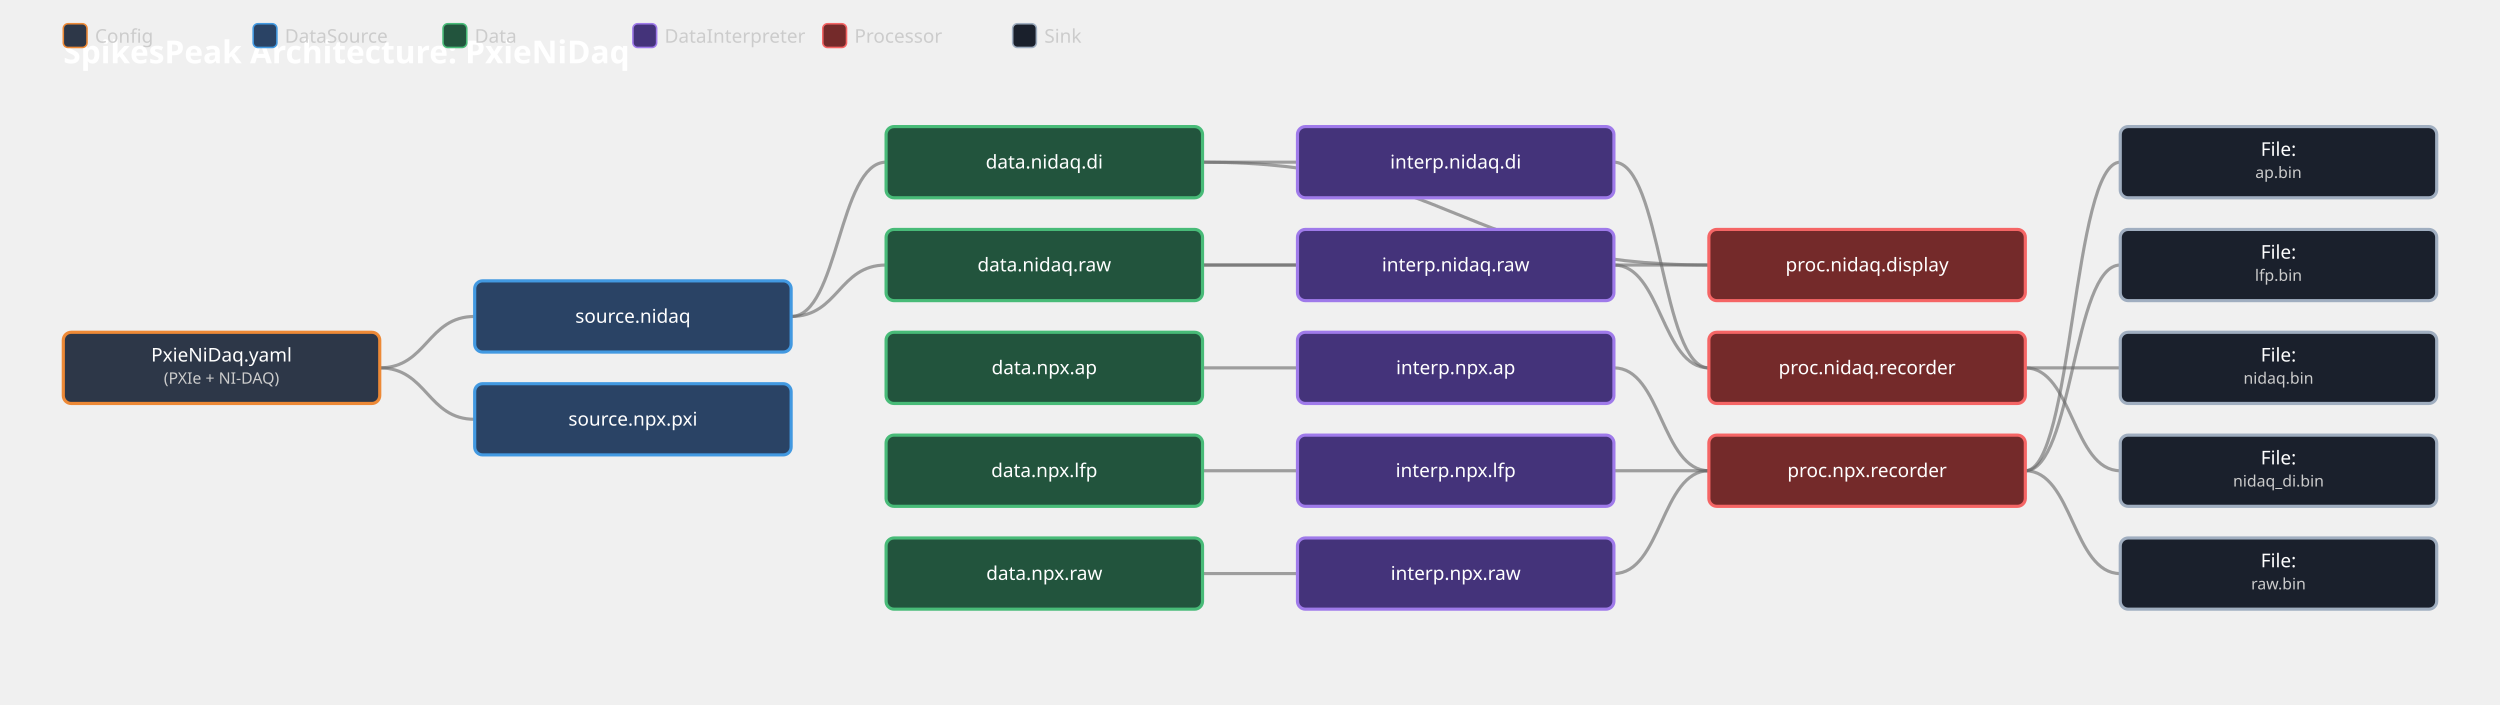
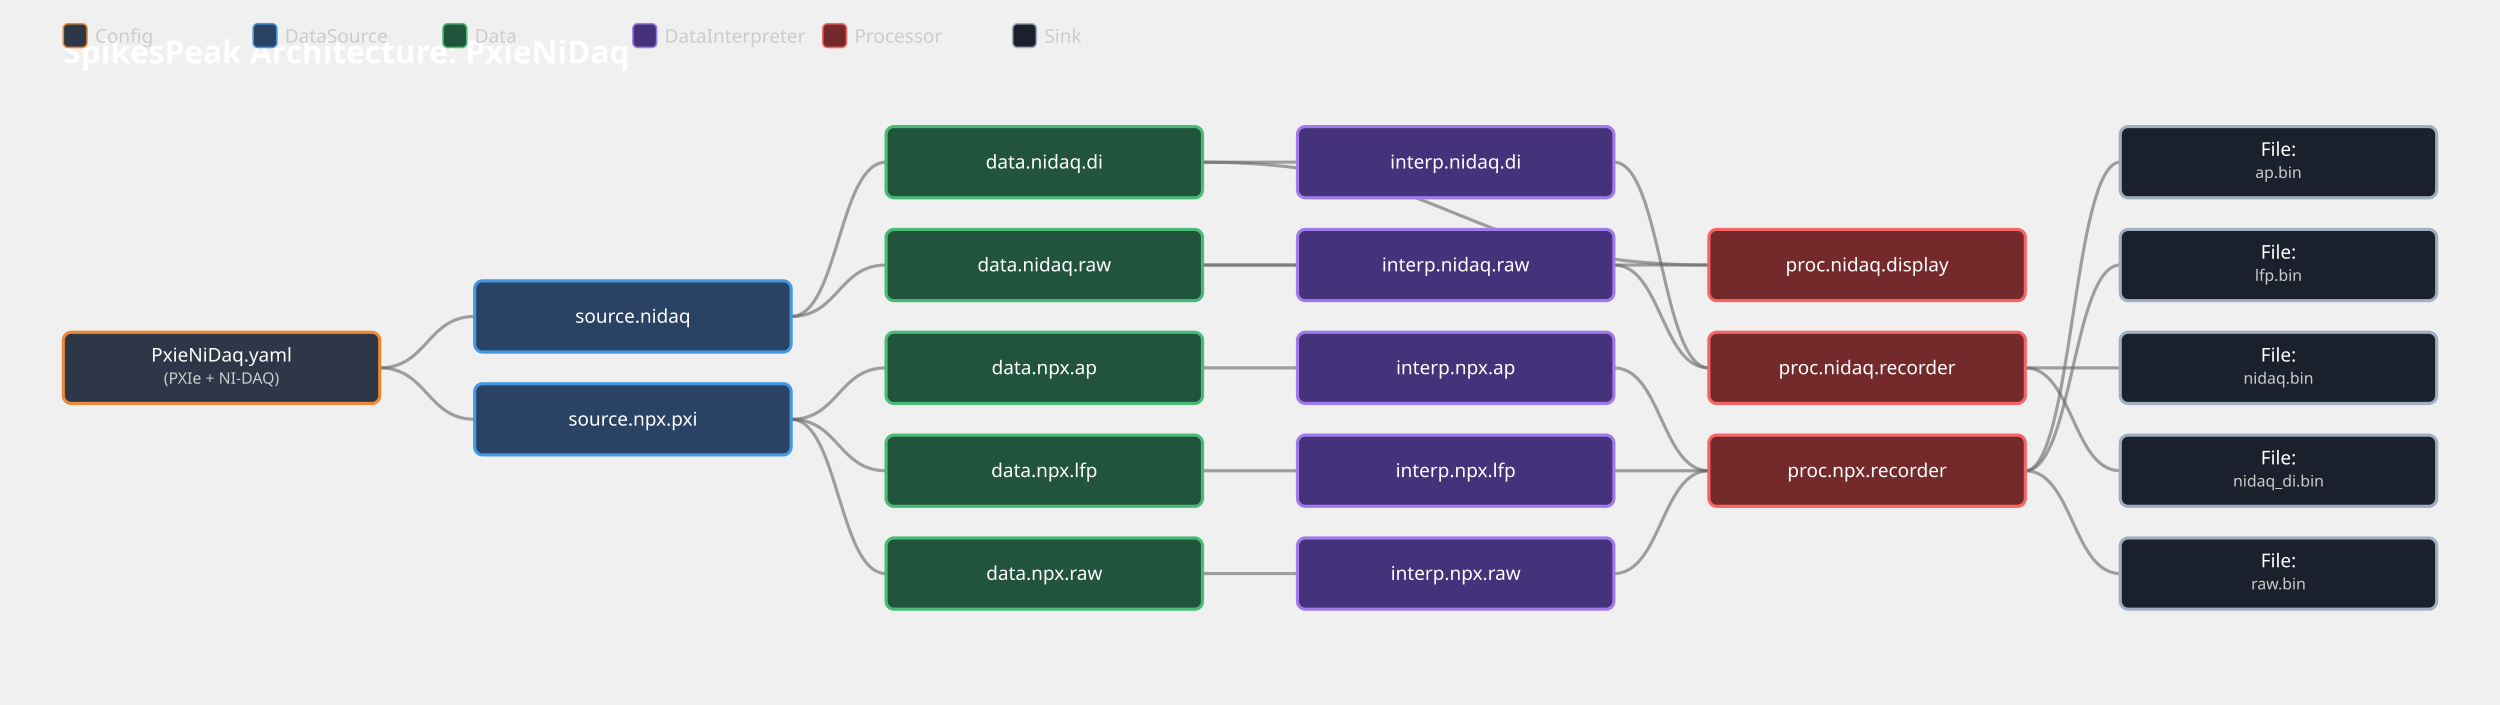
<svg xmlns="http://www.w3.org/2000/svg" width="1580.0" height="445.0" style="background-color: #1a1a1a;">
  <text x="40" y="40" fill="#fff" font-family="sans-serif" font-size="20" font-weight="bold">SpikesPeak Architecture: PxieNiDaq</text>
  <g id="legend">
    <rect x="40" y="15" width="15" height="15" rx="3" fill="#2d3748" stroke="#ed8936" stroke-width="1" />
    <text x="60" y="27" fill="#ccc" font-family="sans-serif" font-size="12">Config</text>
    <rect x="160" y="15" width="15" height="15" rx="3" fill="#2a4365" stroke="#4299e1" stroke-width="1" />
    <text x="180" y="27" fill="#ccc" font-family="sans-serif" font-size="12">DataSource</text>
    <rect x="280" y="15" width="15" height="15" rx="3" fill="#22543d" stroke="#48bb78" stroke-width="1" />
    <text x="300" y="27" fill="#ccc" font-family="sans-serif" font-size="12">Data</text>
    <rect x="400" y="15" width="15" height="15" rx="3" fill="#44337a" stroke="#9f7aea" stroke-width="1" />
    <text x="420" y="27" fill="#ccc" font-family="sans-serif" font-size="12">DataInterpreter</text>
    <rect x="520" y="15" width="15" height="15" rx="3" fill="#742a2a" stroke="#f56565" stroke-width="1" />
    <text x="540" y="27" fill="#ccc" font-family="sans-serif" font-size="12">Processor</text>
    <rect x="640" y="15" width="15" height="15" rx="3" fill="#1a202c" stroke="#a0aec0" stroke-width="1" />
    <text x="660" y="27" fill="#ccc" font-family="sans-serif" font-size="12">Sink</text>
  </g>
  <g id="edges">
    <path d="M 240.0 232.5 C 270.0 232.5, 270.0 200.0, 300.0 200.0" fill="none" stroke="#666" stroke-width="2" opacity="0.6" />
    <path d="M 240.0 232.5 C 270.0 232.5, 270.0 265.0, 300.0 265.0" fill="none" stroke="#666" stroke-width="2" opacity="0.6" />
    <path d="M 760.0 102.5 C 790.0 102.5, 790.0 102.5, 820.0 102.5" fill="none" stroke="#666" stroke-width="2" opacity="0.6" />
    <path d="M 760.0 102.5 C 920.0 102.5, 920.0 167.5, 1080.0 167.5" fill="none" stroke="#666" stroke-width="2" opacity="0.6" />
    <path d="M 760.0 167.5 C 790.0 167.5, 790.0 167.5, 820.0 167.5" fill="none" stroke="#666" stroke-width="2" opacity="0.6" />
    <path d="M 760.0 167.5 C 920.0 167.5, 920.0 167.5, 1080.0 167.5" fill="none" stroke="#666" stroke-width="2" opacity="0.6" />
    <path d="M 760.0 232.5 C 790.0 232.5, 790.0 232.5, 820.0 232.5" fill="none" stroke="#666" stroke-width="2" opacity="0.6" />
    <path d="M 760.0 297.5 C 790.0 297.5, 790.0 297.5, 820.0 297.5" fill="none" stroke="#666" stroke-width="2" opacity="0.6" />
    <path d="M 760.0 362.5 C 790.0 362.5, 790.0 362.5, 820.0 362.5" fill="none" stroke="#666" stroke-width="2" opacity="0.6" />
    <path d="M 1020.0 102.5 C 1050.0 102.5, 1050.0 232.5, 1080.0 232.5" fill="none" stroke="#666" stroke-width="2" opacity="0.6" />
    <path d="M 1020.0 167.5 C 1050.0 167.5, 1050.0 232.5, 1080.0 232.5" fill="none" stroke="#666" stroke-width="2" opacity="0.6" />
    <path d="M 1020.0 232.5 C 1050.0 232.5, 1050.0 297.5, 1080.0 297.5" fill="none" stroke="#666" stroke-width="2" opacity="0.6" />
    <path d="M 1020.0 297.5 C 1050.0 297.5, 1050.0 297.5, 1080.0 297.5" fill="none" stroke="#666" stroke-width="2" opacity="0.6" />
    <path d="M 1020.0 362.5 C 1050.0 362.5, 1050.0 297.5, 1080.0 297.5" fill="none" stroke="#666" stroke-width="2" opacity="0.6" />
    <path d="M 1280.0 232.5 C 1310.0 232.5, 1310.0 232.5, 1340.0 232.5" fill="none" stroke="#666" stroke-width="2" opacity="0.6" />
    <path d="M 1280.0 232.5 C 1310.0 232.5, 1310.0 297.5, 1340.0 297.5" fill="none" stroke="#666" stroke-width="2" opacity="0.6" />
    <path d="M 1280.0 297.5 C 1310.0 297.5, 1310.0 102.5, 1340.0 102.5" fill="none" stroke="#666" stroke-width="2" opacity="0.6" />
    <path d="M 1280.0 297.5 C 1310.0 297.5, 1310.0 167.5, 1340.0 167.5" fill="none" stroke="#666" stroke-width="2" opacity="0.6" />
    <path d="M 1280.0 297.5 C 1310.0 297.5, 1310.0 362.5, 1340.0 362.5" fill="none" stroke="#666" stroke-width="2" opacity="0.6" />
    <path d="M 500.0 200.0 C 530.0 200.0, 530.0 102.5, 560.0 102.5" fill="none" stroke="#666" stroke-width="2" opacity="0.6" />
    <path d="M 500.0 200.0 C 530.0 200.0, 530.0 167.5, 560.0 167.5" fill="none" stroke="#666" stroke-width="2" opacity="0.6" />
+     <path d="M 500.0 265.0 C 530.0 265.0, 530.0 232.5, 560.0 232.5" fill="none" stroke="#666" stroke-width="2" opacity="0.6" />
+     <path d="M 500.0 265.0 C 530.0 265.0, 530.0 297.5, 560.0 297.5" fill="none" stroke="#666" stroke-width="2" opacity="0.6" />
+     <path d="M 500.0 265.0 C 530.0 265.0, 530.0 362.5, 560.0 362.5" fill="none" stroke="#666" stroke-width="2" opacity="0.6" />
  </g>
  <g id="nodes">
    <rect x="40.0" y="210.0" width="200" height="45" rx="5" fill="#2d3748" stroke="#ed8936" stroke-width="2" />
    <text x="140.0" y="228.5" fill="#fff" font-family="sans-serif" font-size="12" text-anchor="middle">PxieNiDaq.yaml</text>
    <text x="140.0" y="242.5" fill="#ccc" font-family="sans-serif" font-size="10" text-anchor="middle">(PXIe + NI-DAQ)</text>
    <rect x="560.0" y="80.0" width="200" height="45" rx="5" fill="#22543d" stroke="#48bb78" stroke-width="2" />
    <text x="660.0" y="106.5" fill="#fff" font-family="sans-serif" font-size="12" text-anchor="middle">data.nidaq.di</text>
    <rect x="560.0" y="145.0" width="200" height="45" rx="5" fill="#22543d" stroke="#48bb78" stroke-width="2" />
    <text x="660.0" y="171.5" fill="#fff" font-family="sans-serif" font-size="12" text-anchor="middle">data.nidaq.raw</text>
    <rect x="560.0" y="210.0" width="200" height="45" rx="5" fill="#22543d" stroke="#48bb78" stroke-width="2" />
    <text x="660.0" y="236.5" fill="#fff" font-family="sans-serif" font-size="12" text-anchor="middle">data.npx.ap</text>
    <rect x="560.0" y="275.0" width="200" height="45" rx="5" fill="#22543d" stroke="#48bb78" stroke-width="2" />
    <text x="660.0" y="301.5" fill="#fff" font-family="sans-serif" font-size="12" text-anchor="middle">data.npx.lfp</text>
    <rect x="560.0" y="340.0" width="200" height="45" rx="5" fill="#22543d" stroke="#48bb78" stroke-width="2" />
    <text x="660.0" y="366.5" fill="#fff" font-family="sans-serif" font-size="12" text-anchor="middle">data.npx.raw</text>
    <rect x="820.0" y="80.0" width="200" height="45" rx="5" fill="#44337a" stroke="#9f7aea" stroke-width="2" />
    <text x="920.0" y="106.5" fill="#fff" font-family="sans-serif" font-size="12" text-anchor="middle">interp.nidaq.di</text>
    <rect x="820.0" y="145.0" width="200" height="45" rx="5" fill="#44337a" stroke="#9f7aea" stroke-width="2" />
    <text x="920.0" y="171.5" fill="#fff" font-family="sans-serif" font-size="12" text-anchor="middle">interp.nidaq.raw</text>
    <rect x="820.0" y="210.0" width="200" height="45" rx="5" fill="#44337a" stroke="#9f7aea" stroke-width="2" />
    <text x="920.0" y="236.5" fill="#fff" font-family="sans-serif" font-size="12" text-anchor="middle">interp.npx.ap</text>
    <rect x="820.0" y="275.0" width="200" height="45" rx="5" fill="#44337a" stroke="#9f7aea" stroke-width="2" />
    <text x="920.0" y="301.5" fill="#fff" font-family="sans-serif" font-size="12" text-anchor="middle">interp.npx.lfp</text>
    <rect x="820.0" y="340.0" width="200" height="45" rx="5" fill="#44337a" stroke="#9f7aea" stroke-width="2" />
    <text x="920.0" y="366.5" fill="#fff" font-family="sans-serif" font-size="12" text-anchor="middle">interp.npx.raw</text>
    <rect x="1080.0" y="145.0" width="200" height="45" rx="5" fill="#742a2a" stroke="#f56565" stroke-width="2" />
    <text x="1180.0" y="171.5" fill="#fff" font-family="sans-serif" font-size="12" text-anchor="middle">proc.nidaq.display</text>
    <rect x="1080.0" y="210.0" width="200" height="45" rx="5" fill="#742a2a" stroke="#f56565" stroke-width="2" />
    <text x="1180.0" y="236.5" fill="#fff" font-family="sans-serif" font-size="12" text-anchor="middle">proc.nidaq.recorder</text>
    <rect x="1080.0" y="275.0" width="200" height="45" rx="5" fill="#742a2a" stroke="#f56565" stroke-width="2" />
    <text x="1180.0" y="301.5" fill="#fff" font-family="sans-serif" font-size="12" text-anchor="middle">proc.npx.recorder</text>
    <rect x="1340.0" y="80.0" width="200" height="45" rx="5" fill="#1a202c" stroke="#a0aec0" stroke-width="2" />
    <text x="1440.0" y="98.5" fill="#fff" font-family="sans-serif" font-size="12" text-anchor="middle">File:</text>
    <text x="1440.0" y="112.5" fill="#ccc" font-family="sans-serif" font-size="10" text-anchor="middle">ap.bin</text>
    <rect x="1340.0" y="145.0" width="200" height="45" rx="5" fill="#1a202c" stroke="#a0aec0" stroke-width="2" />
    <text x="1440.0" y="163.5" fill="#fff" font-family="sans-serif" font-size="12" text-anchor="middle">File:</text>
    <text x="1440.0" y="177.5" fill="#ccc" font-family="sans-serif" font-size="10" text-anchor="middle">lfp.bin</text>
    <rect x="1340.0" y="210.0" width="200" height="45" rx="5" fill="#1a202c" stroke="#a0aec0" stroke-width="2" />
    <text x="1440.0" y="228.5" fill="#fff" font-family="sans-serif" font-size="12" text-anchor="middle">File:</text>
    <text x="1440.0" y="242.5" fill="#ccc" font-family="sans-serif" font-size="10" text-anchor="middle">nidaq.bin</text>
    <rect x="1340.0" y="275.0" width="200" height="45" rx="5" fill="#1a202c" stroke="#a0aec0" stroke-width="2" />
    <text x="1440.0" y="293.5" fill="#fff" font-family="sans-serif" font-size="12" text-anchor="middle">File:</text>
    <text x="1440.0" y="307.5" fill="#ccc" font-family="sans-serif" font-size="10" text-anchor="middle">nidaq_di.bin</text>
    <rect x="1340.0" y="340.0" width="200" height="45" rx="5" fill="#1a202c" stroke="#a0aec0" stroke-width="2" />
    <text x="1440.0" y="358.5" fill="#fff" font-family="sans-serif" font-size="12" text-anchor="middle">File:</text>
    <text x="1440.0" y="372.5" fill="#ccc" font-family="sans-serif" font-size="10" text-anchor="middle">raw.bin</text>
    <rect x="300.0" y="177.5" width="200" height="45" rx="5" fill="#2a4365" stroke="#4299e1" stroke-width="2" />
    <text x="400.0" y="204.0" fill="#fff" font-family="sans-serif" font-size="12" text-anchor="middle">source.nidaq</text>
    <rect x="300.0" y="242.5" width="200" height="45" rx="5" fill="#2a4365" stroke="#4299e1" stroke-width="2" />
    <text x="400.0" y="269.0" fill="#fff" font-family="sans-serif" font-size="12" text-anchor="middle">source.npx.pxi</text>
  </g>
</svg>
